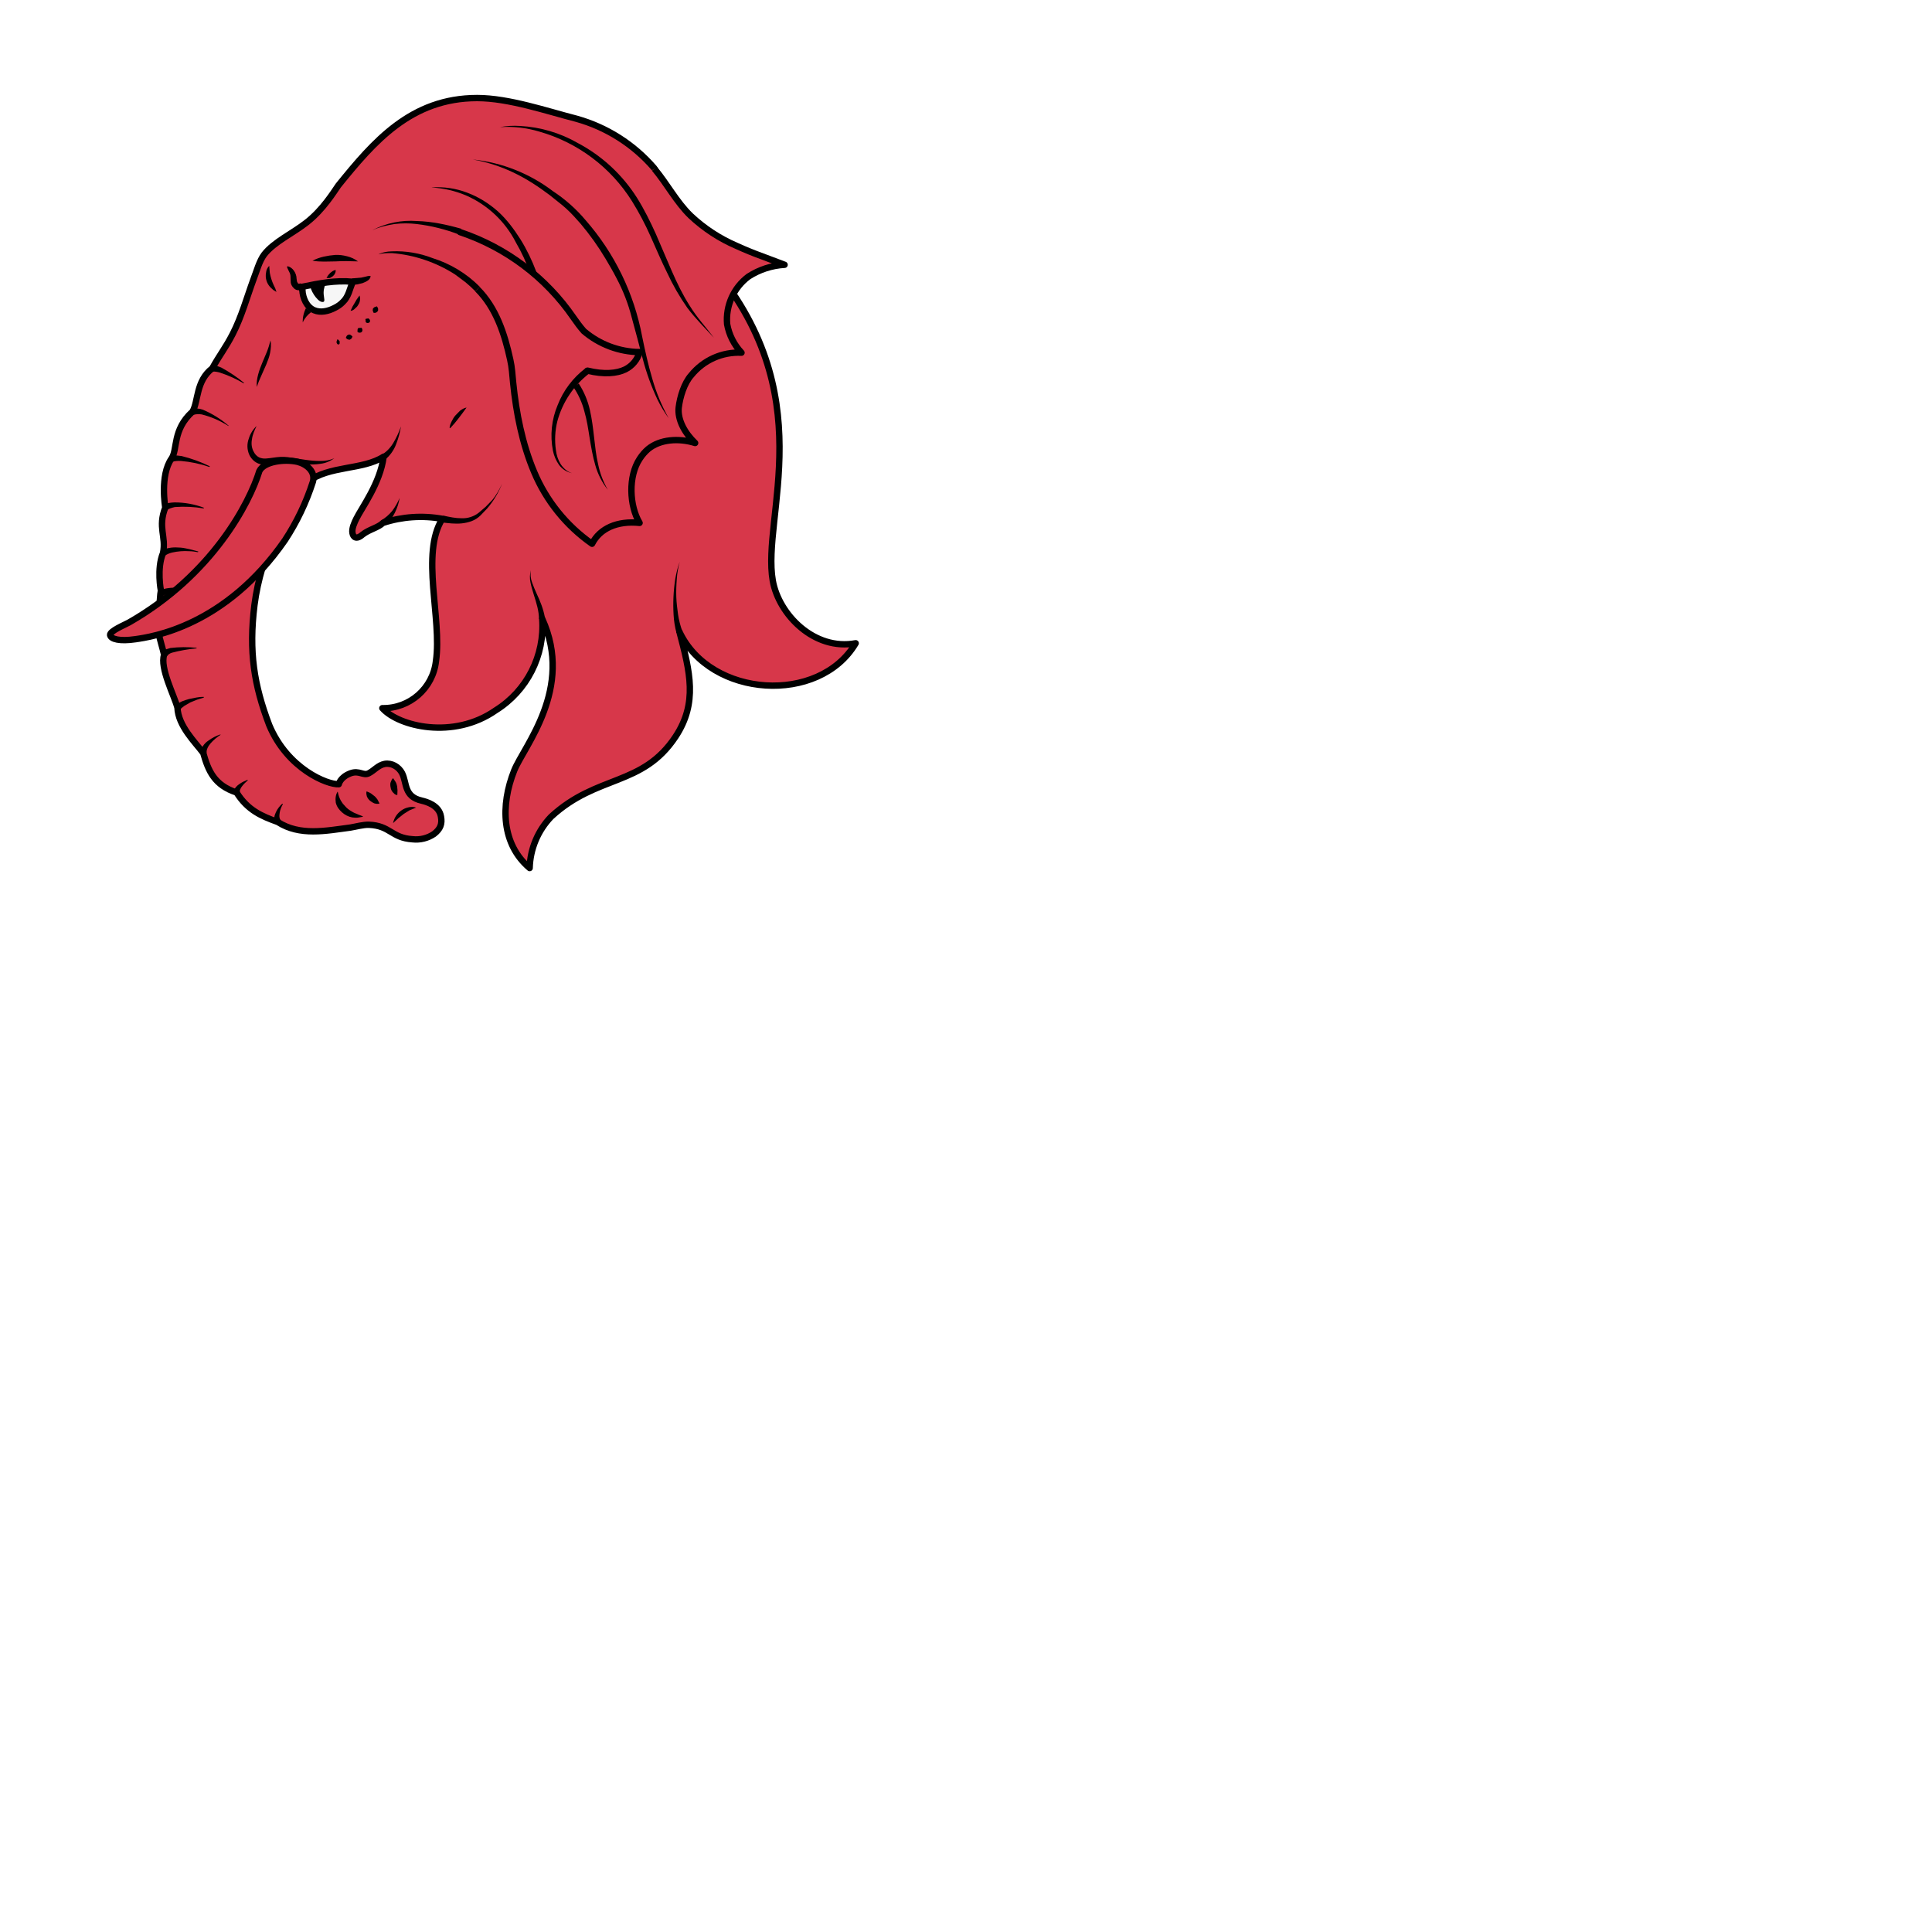
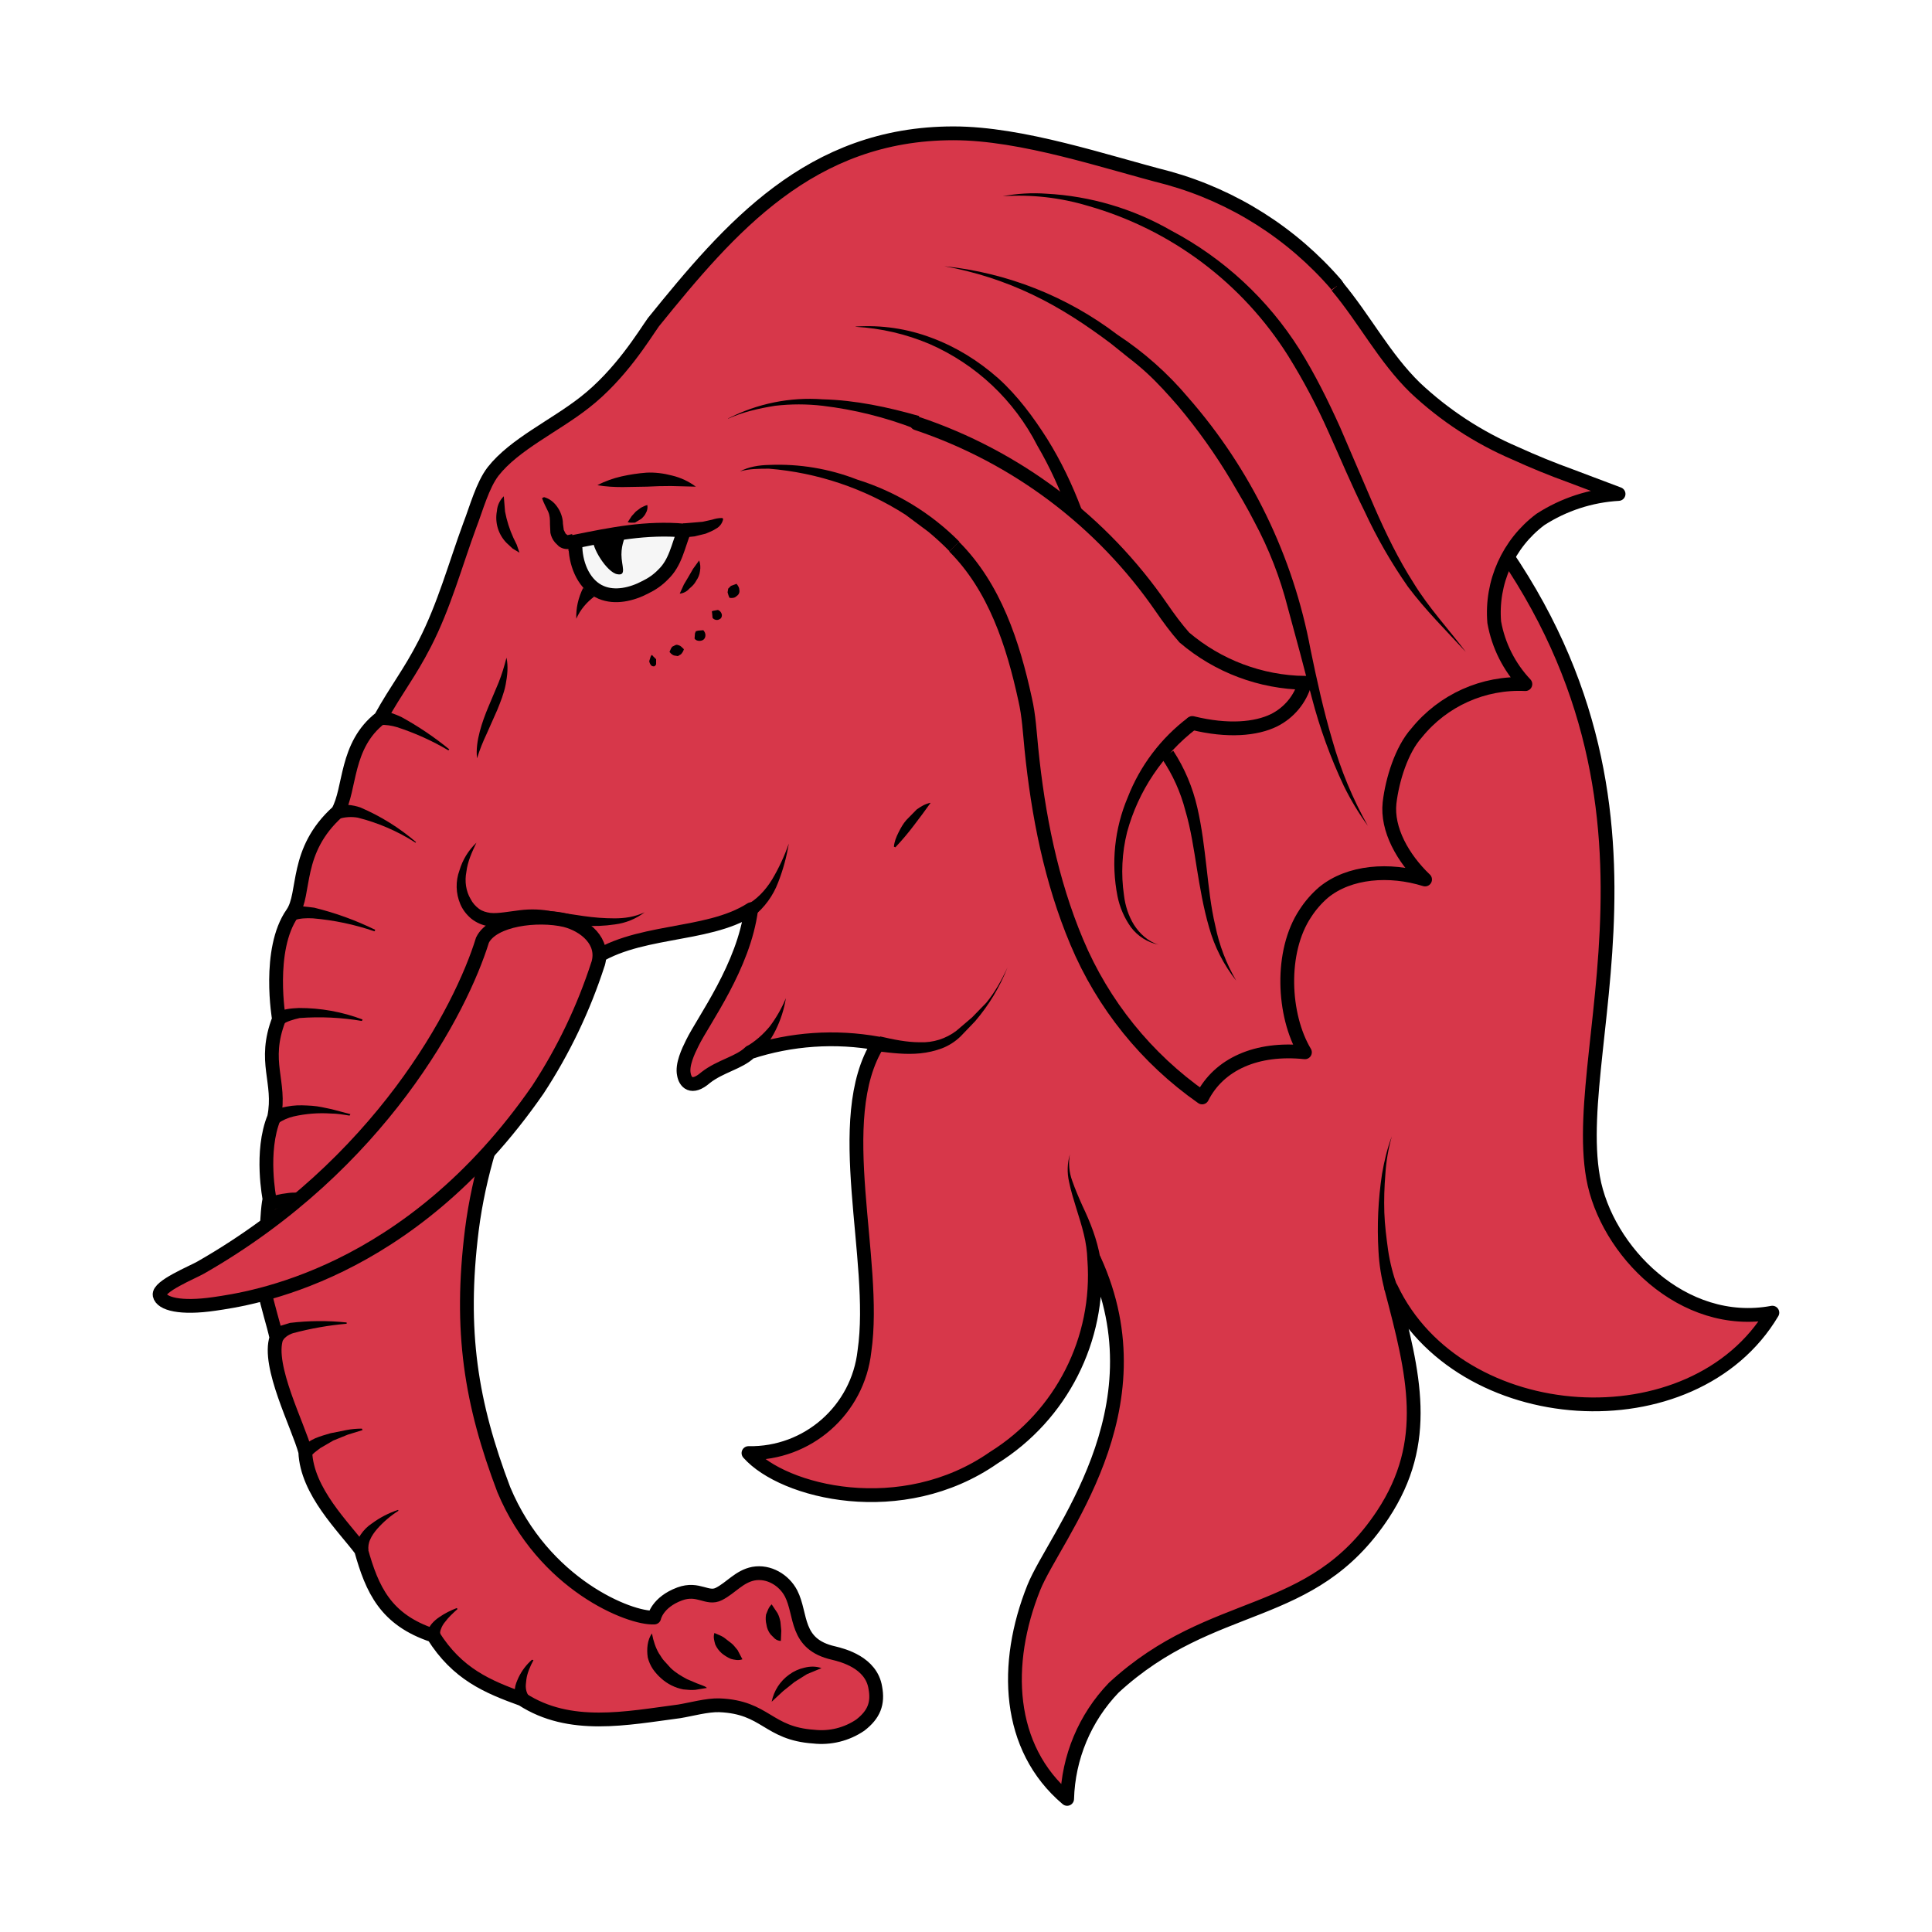
- <svg xmlns="http://www.w3.org/2000/svg" fill="#d7374a" stroke="#000" viewBox="50 50 200 200">
+ <svg xmlns="http://www.w3.org/2000/svg" fill="#d7374a" stroke="#000" viewBox="53.76 53.77 92.46 92.46">
  <g id="elephantHeadErased" stroke-width=".66">
    <path stroke-linejoin="round" d="M123.33 77.06c11.93 13.72 5.48 26.36 6.67 33.06.62 3.49 4.29 7.27 8.58 6.47-3.78 6.37-15 5.66-18.24-1.17 1.09 4.13 1.9 7.34-.4 10.83-3.44 5.2-8.1 3.89-12.88 8.29a8 8 0 0 0-2.23 5.32c-2.9-2.45-3.05-6.47-1.6-10.1 1-2.5 6.2-8.48 2.9-15.7a10.28 10.28 0 0 1-4.81 9.47c-4.4 3.07-10.08 1.66-11.74-.22a5.48 5.48 0 0 0 5.55-4.88c.64-4.38-1.62-11.12.66-14.72a12.55 12.55 0 0 0-6.14.42c-.51.5-1.42.66-2.12 1.21-.69.6-.98.2-1.04-.15-.1-.46.2-1.1.4-1.5.53-1.09 2.47-3.67 2.82-6.41-2.16 1.39-5.63.9-7.82 2.58-1.52 1.2-2.21 3.05-2.21 3.05s-2.65 4.27-3.34 9.73c-.6 4.84-.04 8.28 1.53 12.42 1.9 4.55 6.05 6.19 7.2 6.12 0 0 .14-.73 1.22-1.13.9-.33 1.32.29 1.88 0 .57-.29.97-.84 1.65-.97.73-.13 1.46.3 1.8.95.52 1.02.17 2.43 2.03 2.85.46.11 1.81.46 2 1.66.14.75-.06 1.28-.72 1.79a3.31 3.31 0 0 1-2.23.55c-2.21-.15-2.28-1.41-4.51-1.5-.58-.02-1.37.2-1.92.29-2.52.33-5.24.9-7.52-.58-1.66-.6-3.1-1.2-4.26-3.05-2.28-.75-2.92-2.2-3.45-4.09-.82-1.1-2.6-2.8-2.67-4.7-.34-1.26-1.84-4.12-1.38-5.46-.28-1.3-1.12-3.32-.48-4.62.04-1.73.15-2.01.15-2.01s-.46-2.28.22-3.92c.34-1.72-.57-2.63.23-4.7 0 0-.58-3.32.64-5.06.66-.95.08-2.99 2.18-4.87.62-1.1.34-3.16 2.04-4.48.8-1.44 1.37-2.1 2.12-3.56.93-1.81 1.46-3.78 2.16-5.68.3-.77.6-1.9 1.11-2.56 1.02-1.3 2.94-2.17 4.38-3.3 1.72-1.34 2.85-3.22 3.29-3.84 3.65-4.51 7.51-9.04 14.36-9.04 3.3 0 7.27 1.37 10.28 2.14a16.44 16.44 0 0 1 8.04 5.1l5.62 9.67z" />
    <g stroke="none" fill="#000">
      <path d="M105.8 114.07a5.97 5.97 0 0 0-.17-1.23c-.1-.42-.23-.82-.36-1.24-.13-.42-.26-.84-.35-1.28a2.6 2.6 0 0 1 .04-1.3 2.43 2.43 0 0 0 .11 1.25c.14.4.31.8.49 1.2.38.8.7 1.6.86 2.52l-.62.08zm14.23 1.46a9.01 9.01 0 0 1-.3-1.88 17.68 17.68 0 0 1 .17-3.7c.11-.63.25-1.22.47-1.8a8.4 8.4 0 0 0-.31 1.81c-.05.62-.07 1.22-.05 1.84.02.6.1 1.21.18 1.8.09.6.24 1.18.44 1.73l-.6.2zm-49.76-4.2c-.31-.04-.6-.09-.91-.09a6.19 6.19 0 0 0-1.77.14 2.3 2.3 0 0 0-.75.33l-.33-.58c.33-.15.66-.22 1-.26.32-.05.63-.02.97 0 .3.02.61.09.92.15l.91.25-.04.06zm19.2-7.47c.42-.24.8-.57 1.13-.97.3-.4.57-.86.77-1.35a5.34 5.34 0 0 1-.49 1.53 4.44 4.44 0 0 1-.99 1.32l-.42-.53zm-.02-6.76c.5-.26.93-.7 1.26-1.24a9.4 9.4 0 0 0 .8-1.72A9.2 9.2 0 0 1 91 96a3.8 3.8 0 0 1-1.19 1.63l-.37-.53zm-12.89-3c-.22.46-.42.9-.48 1.39-.09.46-.02.93.2 1.3.1.2.24.35.4.47s.35.17.55.2c.2.02.42 0 .66-.03l.75-.1a4.86 4.86 0 0 1 1.57.06l1.48.22c.49.07.97.11 1.48.11.49 0 .97-.07 1.44-.29a2.96 2.96 0 0 1-1.42.58 7.07 7.07 0 0 1-1.52.06 31.98 31.98 0 0 1-2.23-.15c-.25 0-.47 0-.69.04-.46.07-1 .2-1.59.14a1.77 1.77 0 0 1-.84-.36c-.24-.2-.42-.44-.53-.7a2.19 2.19 0 0 1-.04-1.62 3 3 0 0 1 .81-1.32zm-3.73 31.97a4.77 4.77 0 0 0-1.02.87c-.13.15-.26.33-.33.5-.09.18-.1.36-.09.51l-.66-.02a1.92 1.92 0 0 1 .84-1.26 4.42 4.42 0 0 1 1.24-.64l.02.04zm-4.7-3.02.2-.16.17-.1a2.65 2.65 0 0 1 .35-.19c.24-.1.49-.17.73-.24l.75-.15c.25-.05.51-.07.75-.07l.03.07-.71.22-.69.28-.62.36-.26.2-.11.1-.09.1-.5-.42zm2.22-5.93a15.07 15.07 0 0 0-2.56.45c-.13.04-.24.1-.33.17-.09.07-.16.16-.16.18l-.61-.27a.9.9 0 0 1 .46-.42l.49-.15a12.15 12.15 0 0 1 2.71-.02v.06zm.14-9.96c-.31-.05-.6-.1-.9-.1a6.19 6.19 0 0 0-1.78.14 2.3 2.3 0 0 0-.75.33l-.33-.57c.33-.16.66-.22 1-.27.33-.04.64-.02.97 0 .3.02.62.1.92.16l.91.24-.04.07zm-3.56-4.89c.37-.22.75-.24 1.13-.26a8.55 8.55 0 0 1 3.05.55l-.03.07a12.4 12.4 0 0 0-2.98-.14c-.3.07-.62.16-.82.31l-.35-.53zm4.75-3.93a12.24 12.24 0 0 0-2.94-.62c-.33-.02-.64 0-.9.09l-.14-.64c.4-.07.75 0 1.1.04a14.37 14.37 0 0 1 2.92 1.06l-.04.07zm1.97-4.24a9.35 9.35 0 0 0-2.77-1.2 1.97 1.97 0 0 0-.88.05l-.15-.64a2.43 2.43 0 0 1 1.15.1 10.34 10.34 0 0 1 2.67 1.66l-.02.03zm-1.66-6.3c.38.02.68.15.97.28a15 15 0 0 1 2.3 1.55l-.04.05a12.29 12.29 0 0 0-2.46-1.11 2.56 2.56 0 0 0-.8-.11l.03-.66zm26.3 4.4-.4.55-.4.53a12.29 12.29 0 0 1-.88 1.04l-.07-.03c.02-.24.11-.46.22-.68s.22-.42.38-.6l.49-.5c.2-.14.4-.27.66-.32zM78 85.25c.09.41.04.86-.04 1.28s-.25.84-.4 1.21l-.51 1.15c-.18.38-.33.75-.46 1.17-.05-.42.02-.86.13-1.28s.26-.82.42-1.2l.48-1.14c.16-.4.27-.77.38-1.2zm17.88 18.12c.64.15 1.28.28 1.9.28a2.7 2.7 0 0 0 1.75-.55l.75-.64.68-.7c.42-.51.75-1.11 1.02-1.7a9.06 9.06 0 0 1-1.55 2.58l-.7.73a2.65 2.65 0 0 1-.89.57 4.2 4.2 0 0 1-1.04.24c-.7.07-1.39-.02-2.05-.1l.13-.71zm-2.8 30.23-.7.29-.59.37-.55.44-.55.51a2.1 2.1 0 0 1 .84-1.3c.22-.16.46-.27.73-.33.28-.07.55-.07.81.02zm-8.12-1.66c.07.38.18.69.33.95.1.14.16.27.27.38l.3.33c.23.22.5.38.78.53l.47.2.24.09c.09.04.18.06.24.13l-.55.09c-.18.02-.38 0-.58-.02a2.21 2.21 0 0 1-1.06-.53 2.48 2.48 0 0 1-.4-.45 1.77 1.77 0 0 1-.24-.55c-.06-.4-.02-.84.2-1.15zm2.99-.02c.2.09.33.13.46.22l.35.27c.11.08.2.22.3.33l.23.44c-.2.07-.4.02-.55-.02a1.8 1.8 0 0 1-.44-.27 1.22 1.22 0 0 1-.31-.42c-.04-.15-.11-.35-.04-.55zm2.74-1.37.28.42c.07.13.11.27.14.42l.04.42-.02.49a.47.47 0 0 1-.29-.11l-.2-.2a.96.96 0 0 1-.2-.47 1.2 1.2 0 0 1-.02-.48c.07-.16.11-.34.27-.49zm-11.4 2.67c-.16.3-.3.62-.34.93-.02.16-.04.31-.02.44.02.14.07.25.13.34l-.6.3a1.3 1.3 0 0 1-.06-.64c.02-.2.1-.37.18-.55a2.65 2.65 0 0 1 .64-.84l.06.02zm-3.63-2.45c-.22.2-.44.4-.6.62a1.1 1.1 0 0 0-.2.35.44.44 0 0 0-.02.3l-.66-.03c.04-.22.13-.4.24-.53a1.77 1.77 0 0 1 .38-.33c.26-.18.53-.31.81-.42l.05.04z" />
    </g>
    <g>
      <path class="secondary" d="M82.38 99.9a24.97 24.97 0 0 1-2.88 6.02c-6.2 8.95-13.83 10.01-15.47 10.25s-2.54 0-2.63-.42c-.08-.42 1.55-1.08 1.97-1.32 8.62-4.93 12.46-12.36 13.48-15.67.49-1 2.63-1.26 3.96-.95.93.24 1.9 1.01 1.57 2.1z" />
      <path fill="#f6f6f6" d="M81.3 80c.04.86.44 1.79 1.23 2.12.66.28 1.46.1 2.12-.25.31-.15.6-.35.84-.6.6-.57.71-1.34 1.02-2.11-1.84-.16-3.45.17-5.24.53l.02.3z" />
      <g stroke="none" fill="#000">
        <path d="m86.29 82.18.2-.44.22-.37.22-.38.29-.4a1 1 0 0 1 .04.51c-.02.18-.09.33-.18.46-.08.16-.2.27-.33.38a.69.69 0 0 1-.46.24zm-4.09.14c-.35.26-.66.61-.86 1.06-.02-.49.09-1 .33-1.48l.53.42zm1.6-3.56.19-.29.2-.22.24-.18c.09-.04.18-.1.31-.13.02.13 0 .27-.07.38-.04.1-.13.2-.22.28l-.3.18c-.1 0-.23.02-.36-.02zm2.64.06.49-.04.46-.04.45-.1c.13-.04.28-.08.48-.08l.05.04a.66.66 0 0 1-.34.47c-.15.1-.33.17-.5.24l-.53.13-.51.05-.05-.67zm-6.65-1.26c.27.07.49.25.64.47.16.22.27.53.27.8l.04.3.09.18.09.07.22-.05.15.64c-.1.03-.24.1-.48.07a.66.66 0 0 1-.31-.13l-.18-.18a1 1 0 0 1-.22-.46l-.02-.42c0-.22 0-.4-.09-.6-.09-.2-.2-.38-.29-.64l.1-.05zm-1.92-.04.06.73a5.44 5.44 0 0 0 .4 1.26l.16.33.13.38-.33-.2-.29-.27a1.72 1.72 0 0 1-.46-1.52 1.1 1.1 0 0 1 .33-.71zm5.81 1.79c.02.18-.18.46-.18 1s.27 1.03-.2.94c-.48-.08-1.25-1.28-1.17-1.76l1.55-.18zm-1.33-2.32c.38-.2.76-.33 1.15-.42.4-.09.8-.15 1.2-.18.4-.02.81.03 1.23.14a3.1 3.1 0 0 1 1.13.53l-1.2-.03a20.33 20.33 0 0 0-1.14.03l-1.17.02c-.38 0-.8-.02-1.2-.09zm6.33 5.4c-.07-.12-.07-.2-.1-.27l.03-.18.13-.13.27-.1c.08.1.13.19.13.27.02.1 0 .16-.02.2-.03.07-.1.11-.16.16-.06.04-.15.06-.29.04zm-.82.94-.02-.22c0-.04-.03-.06 0-.09l.06-.02.22-.04a.3.3 0 0 1 .18.2c.02.06 0 .15-.04.2-.05.04-.12.08-.18.08a.27.27 0 0 1-.22-.1zm-.86 1 .02-.25.04-.1.11-.03.25-.02c.08.09.1.18.1.24 0 .1-.04.16-.08.2-.05.05-.14.07-.2.07-.09 0-.18-.02-.24-.11zm-1.2.64c.05-.13.09-.2.13-.25l.16-.08c.07-.03.11 0 .18.02.06.02.13.09.22.18a.59.59 0 0 1-.14.24l-.15.09-.18-.03c-.06-.02-.13-.06-.22-.17zm-.97.44.07-.22.04-.07c.02 0 .04 0 .07.05l.15.15v.24c-.02.05-.07.1-.1.1s-.1 0-.14-.05a.41.41 0 0 1-.09-.2z" />
      </g>
    </g>
    <path stroke-linejoin="round" d="M99.42 79.93c1.94 1.94 2.82 4.64 3.4 7.31.18.78.22 1.57.3 2.37.32 3.16.94 6.32 2.17 9.24a17.2 17.2 0 0 0 6 7.44c.81-1.6 2.62-2.4 4.92-2.16-1.06-1.77-1.2-4.82.02-6.65a4.64 4.64 0 0 1 .87-1c1.23-1.01 3.16-1.15 4.86-.62-1.06-1.01-1.84-2.4-1.7-3.67.13-1.1.57-2.54 1.3-3.35a6.3 6.3 0 0 1 5.2-2.33 5.8 5.8 0 0 1-1.49-2.96 5.57 5.57 0 0 1 2.21-4.92 7.71 7.71 0 0 1 3.74-1.22l-2.28-.86a35.58 35.58 0 0 1-2.67-1.09 16.4 16.4 0 0 1-4.78-3.13c-1.48-1.44-2.43-3.3-3.75-4.87" />
    <path fill="none" stroke-linecap="round" d="M97.63 74.03a23.16 23.16 0 0 1 11.73 8.84c.33.48.69.97 1.08 1.41a9.1 9.1 0 0 0 5.77 2.17 2.87 2.87 0 0 1-1.48 1.79c-.86.42-2.2.55-3.91.13" />
    <g stroke="none" fill="#000">
      <path d="M94.7 69.4a8.62 8.62 0 0 1 3.65.54c1.18.44 2.24 1.1 3.19 1.94.93.84 1.68 1.86 2.34 2.9.66 1.06 1.2 2.19 1.64 3.36l-.62.22a18.21 18.21 0 0 0-1.5-3.27 10.52 10.52 0 0 0-5.16-4.86 10.6 10.6 0 0 0-3.53-.82zm4.25-2.89a16.5 16.5 0 0 1 8.29 3.28 15.65 15.65 0 0 1 3.38 3 25.37 25.37 0 0 1 5.86 12.07c.3 1.46.62 2.91 1.04 4.33a18.85 18.85 0 0 0 1.7 4.1 13 13 0 0 1-1.15-1.91 24.2 24.2 0 0 1-1.53-4.22l-.57-2.17-.58-2.14a18.12 18.12 0 0 0-1.6-4.11c-.34-.67-.72-1.3-1.1-1.95a27.32 27.32 0 0 0-2.56-3.6c-.48-.55-.97-1.1-1.52-1.6a12.9 12.9 0 0 0-.84-.7l-.86-.69c-1.17-.88-2.41-1.7-3.76-2.34a16.57 16.57 0 0 0-4.2-1.35zm2.8-3.35a8.2 8.2 0 0 1 2.09-.12 13.41 13.41 0 0 1 5.98 1.77 16.22 16.22 0 0 1 6.13 5.68c.75 1.2 1.37 2.46 1.94 3.72l1.64 3.82c.55 1.26 1.15 2.5 1.88 3.64.72 1.18 1.67 2.2 2.5 3.3-.94-1.02-1.93-2-2.77-3.12a23.65 23.65 0 0 1-2.08-3.62c-.62-1.24-1.15-2.52-1.72-3.78a29.81 29.81 0 0 0-1.92-3.63 16.73 16.73 0 0 0-9.6-7.2 11.5 11.5 0 0 0-4.06-.46zm8.16 26.54a8.4 8.4 0 0 1 1.15 2.72c.22.95.33 1.9.44 2.85.11.95.2 1.87.42 2.8a8.62 8.62 0 0 0 1 2.63 7.23 7.23 0 0 1-1.3-2.56c-.27-.93-.43-1.88-.58-2.8-.15-.94-.29-1.89-.55-2.77a7.96 7.96 0 0 0-1.13-2.5l.55-.37zM88.6 73.8a8.55 8.55 0 0 1 4.53-.92c1.57.04 3.11.37 4.62.8l-.2.61a18.25 18.25 0 0 0-4.42-1.1 9.8 9.8 0 0 0-2.28 0c-.8.13-1.55.3-2.25.62zm.57 2.53c.42-.22.9-.3 1.4-.31a10.39 10.39 0 0 1 4.21.7 11.85 11.85 0 0 1 4.89 2.97l-.47.46a13.3 13.3 0 0 0-1.01-.93l-1.1-.82a14.28 14.28 0 0 0-6.53-2.2c-.46 0-.95 0-1.39.13z" />
      <path d="M111.02 88.64a9.33 9.33 0 0 0-3.32 4.95 7.78 7.78 0 0 0-.15 3.02c.06.51.22 1 .48 1.42.27.42.67.8 1.18.95a2.21 2.21 0 0 1-1.33-.84 3.87 3.87 0 0 1-.64-1.48 8.11 8.11 0 0 1 .49-4.73 8.77 8.77 0 0 1 2.89-3.82l.4.53z" />
    </g>
  </g>
</svg>
